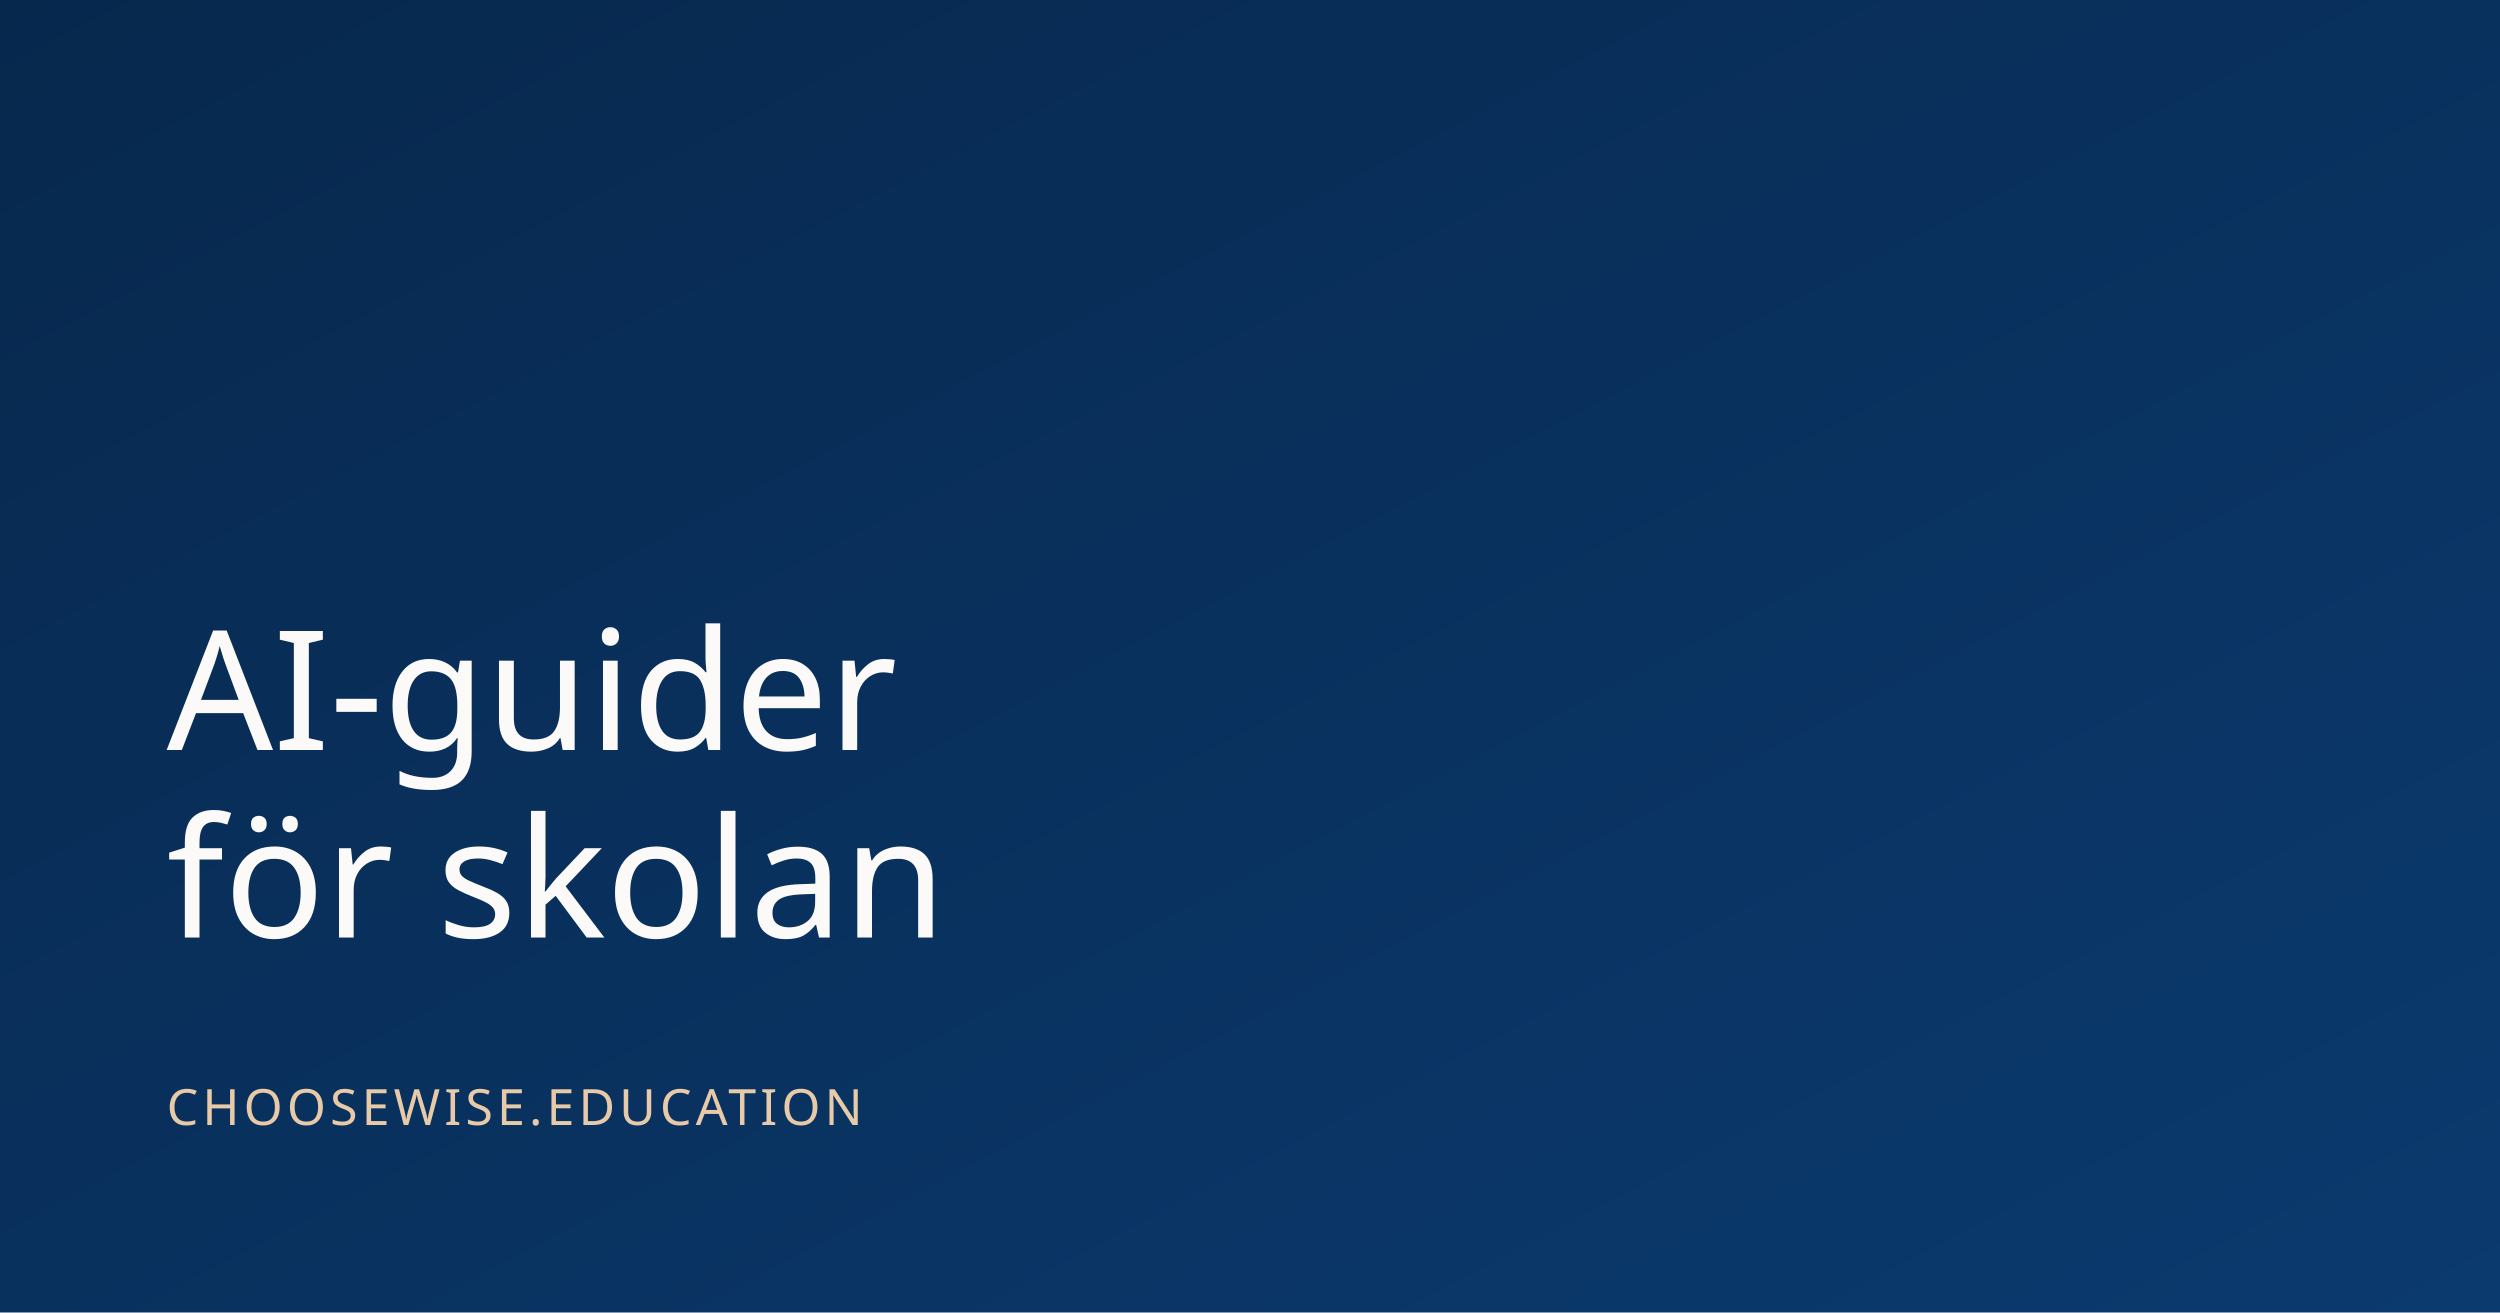
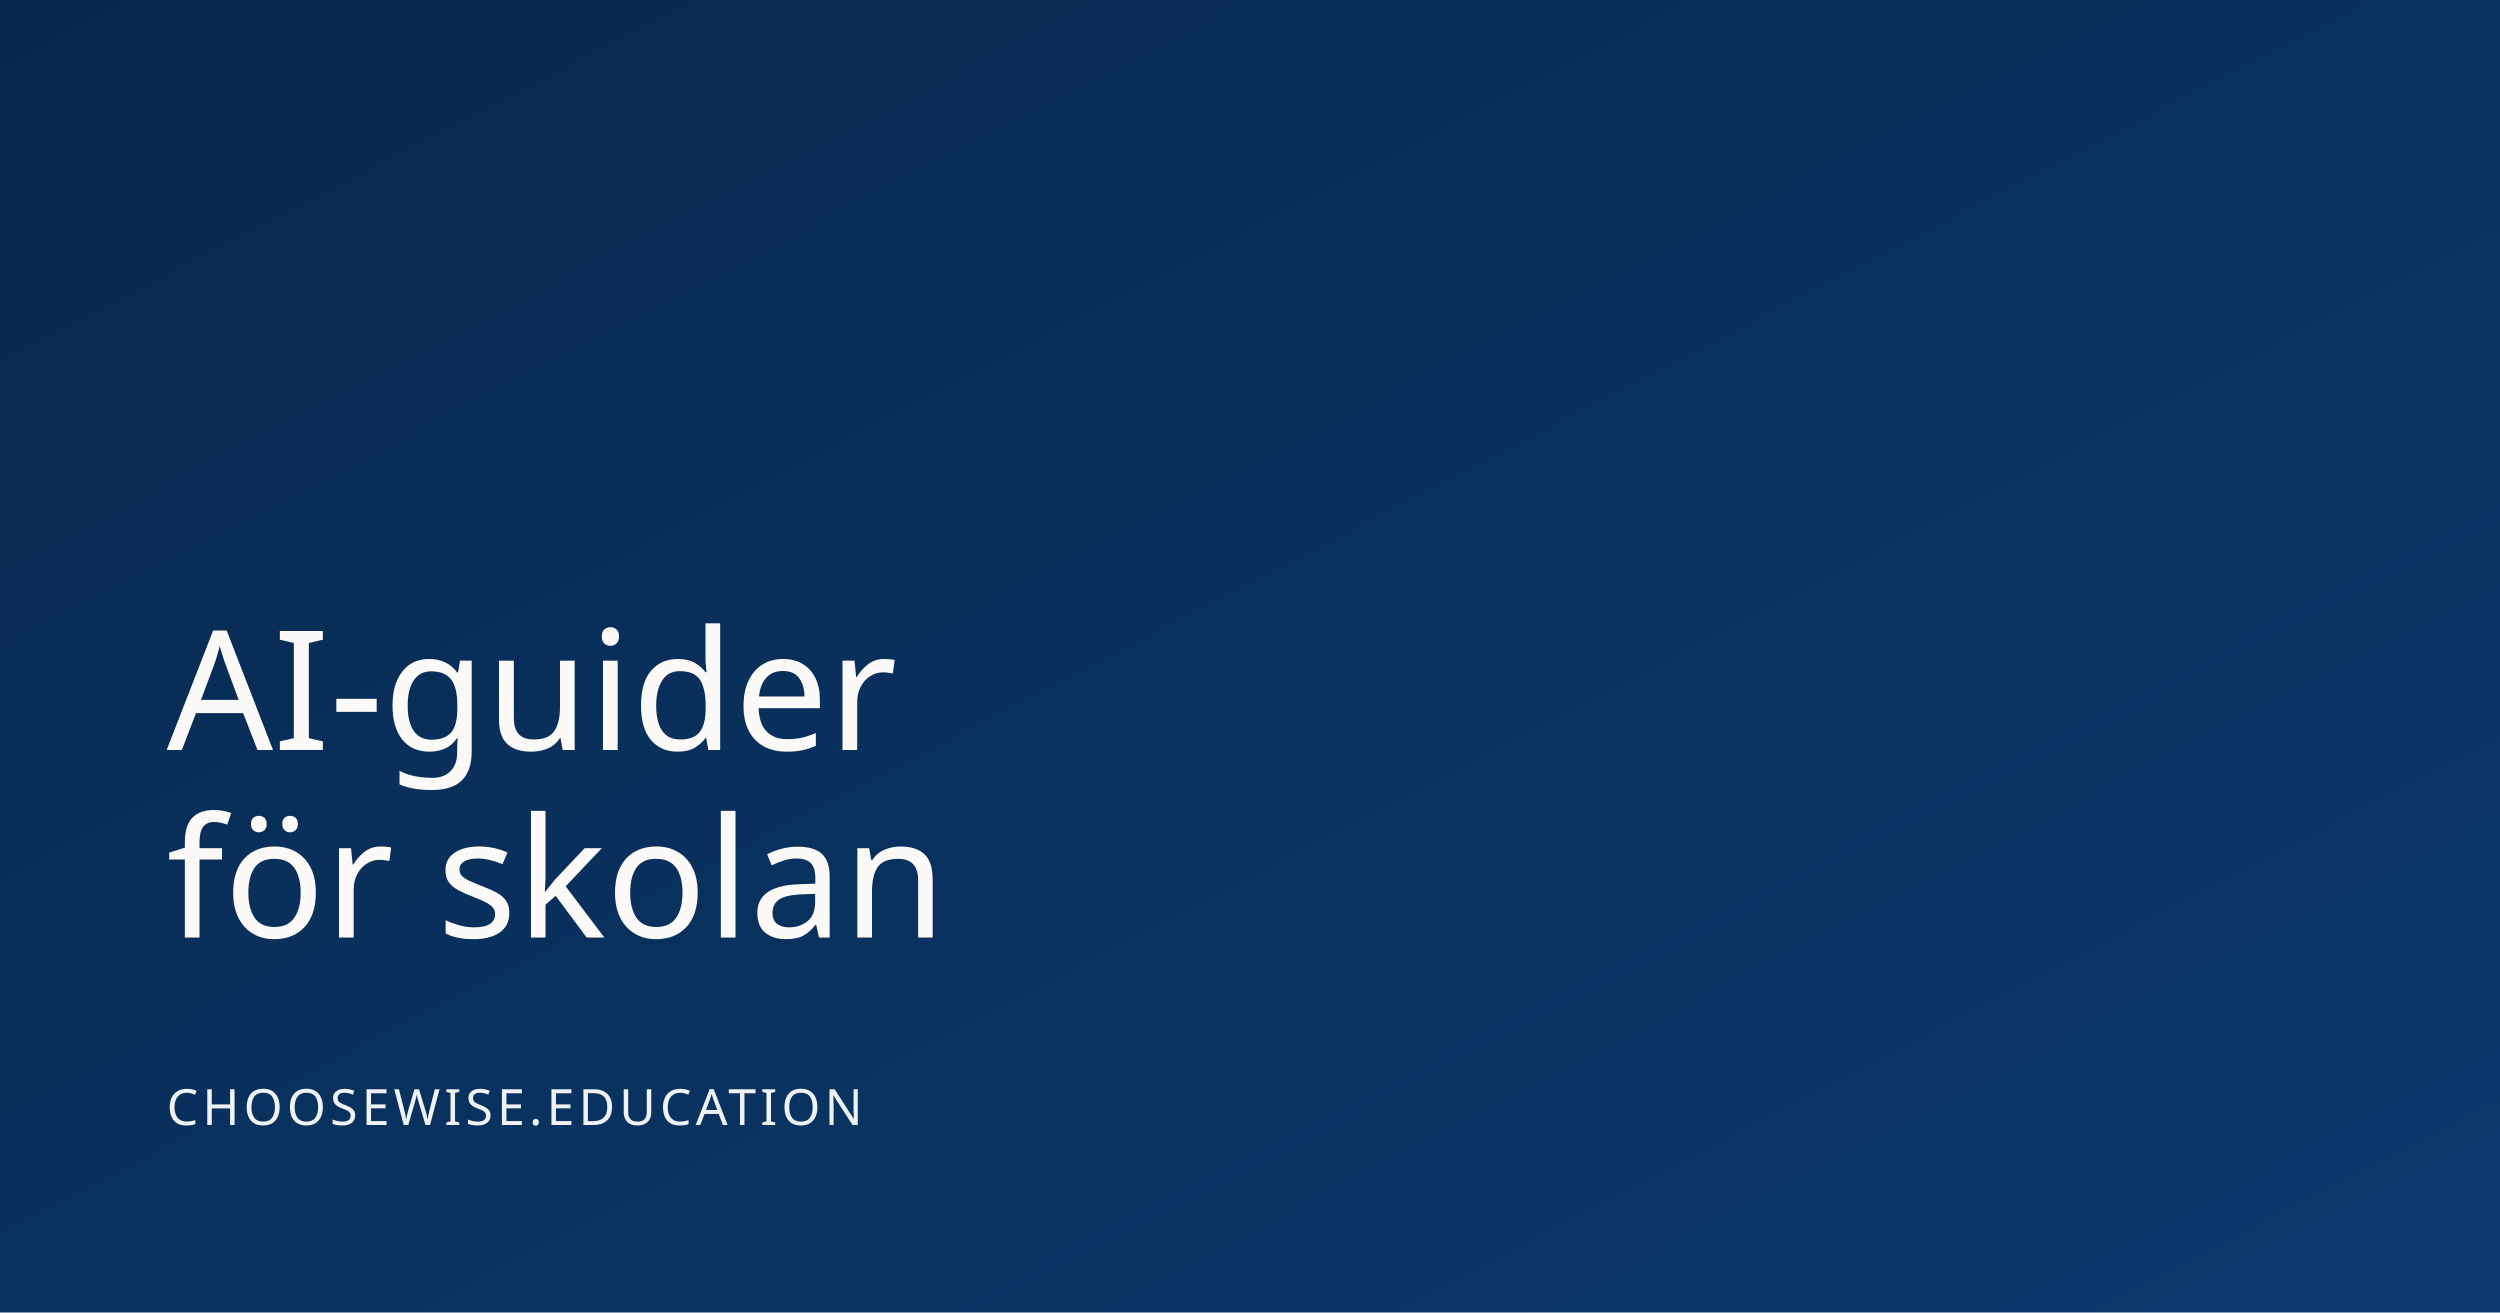
<svg xmlns="http://www.w3.org/2000/svg" viewBox="0 0 1200 630" width="1200" height="630">
  <defs>
    <style>
      @font-face {
        font-family: 'Hanken Grotesk';
        src: url('../../../fonts/hanken-grotesk/HankenGrotesk-VariableFont.woff2') format('woff2');
        font-weight: 300 600;
        font-style: normal;
      }
    </style>
    <linearGradient id="bg" x1="0" y1="0" x2="1" y2="1">
      <stop offset="0%" stop-color="#07284D" />
      <stop offset="100%" stop-color="#0B3A6F" />
    </linearGradient>
  </defs>
  <rect width="1200" height="630" fill="url(#bg)" />
  <text x="80" y="360" font-family="Hanken Grotesk, sans-serif" font-size="80" font-weight="300" fill="#FBFAF8">AI-guider</text>
  <text x="80" y="450" font-family="Hanken Grotesk, sans-serif" font-size="80" font-weight="300" fill="#FBFAF8">för skolan</text>
-   <text x="80" y="540" font-family="Hanken Grotesk, sans-serif" font-size="24" font-weight="500" fill="#E8C9A8" letter-spacing="2">CHOOSEWISE.EDUCATION</text>
+   <text x="80" y="540" font-family="Hanken Grotesk, sans-serif" font-size="24" font-weight="500" fill="#EFF2F6" letter-spacing="2">CHOOSEWISE.EDUCATION</text>
</svg>
